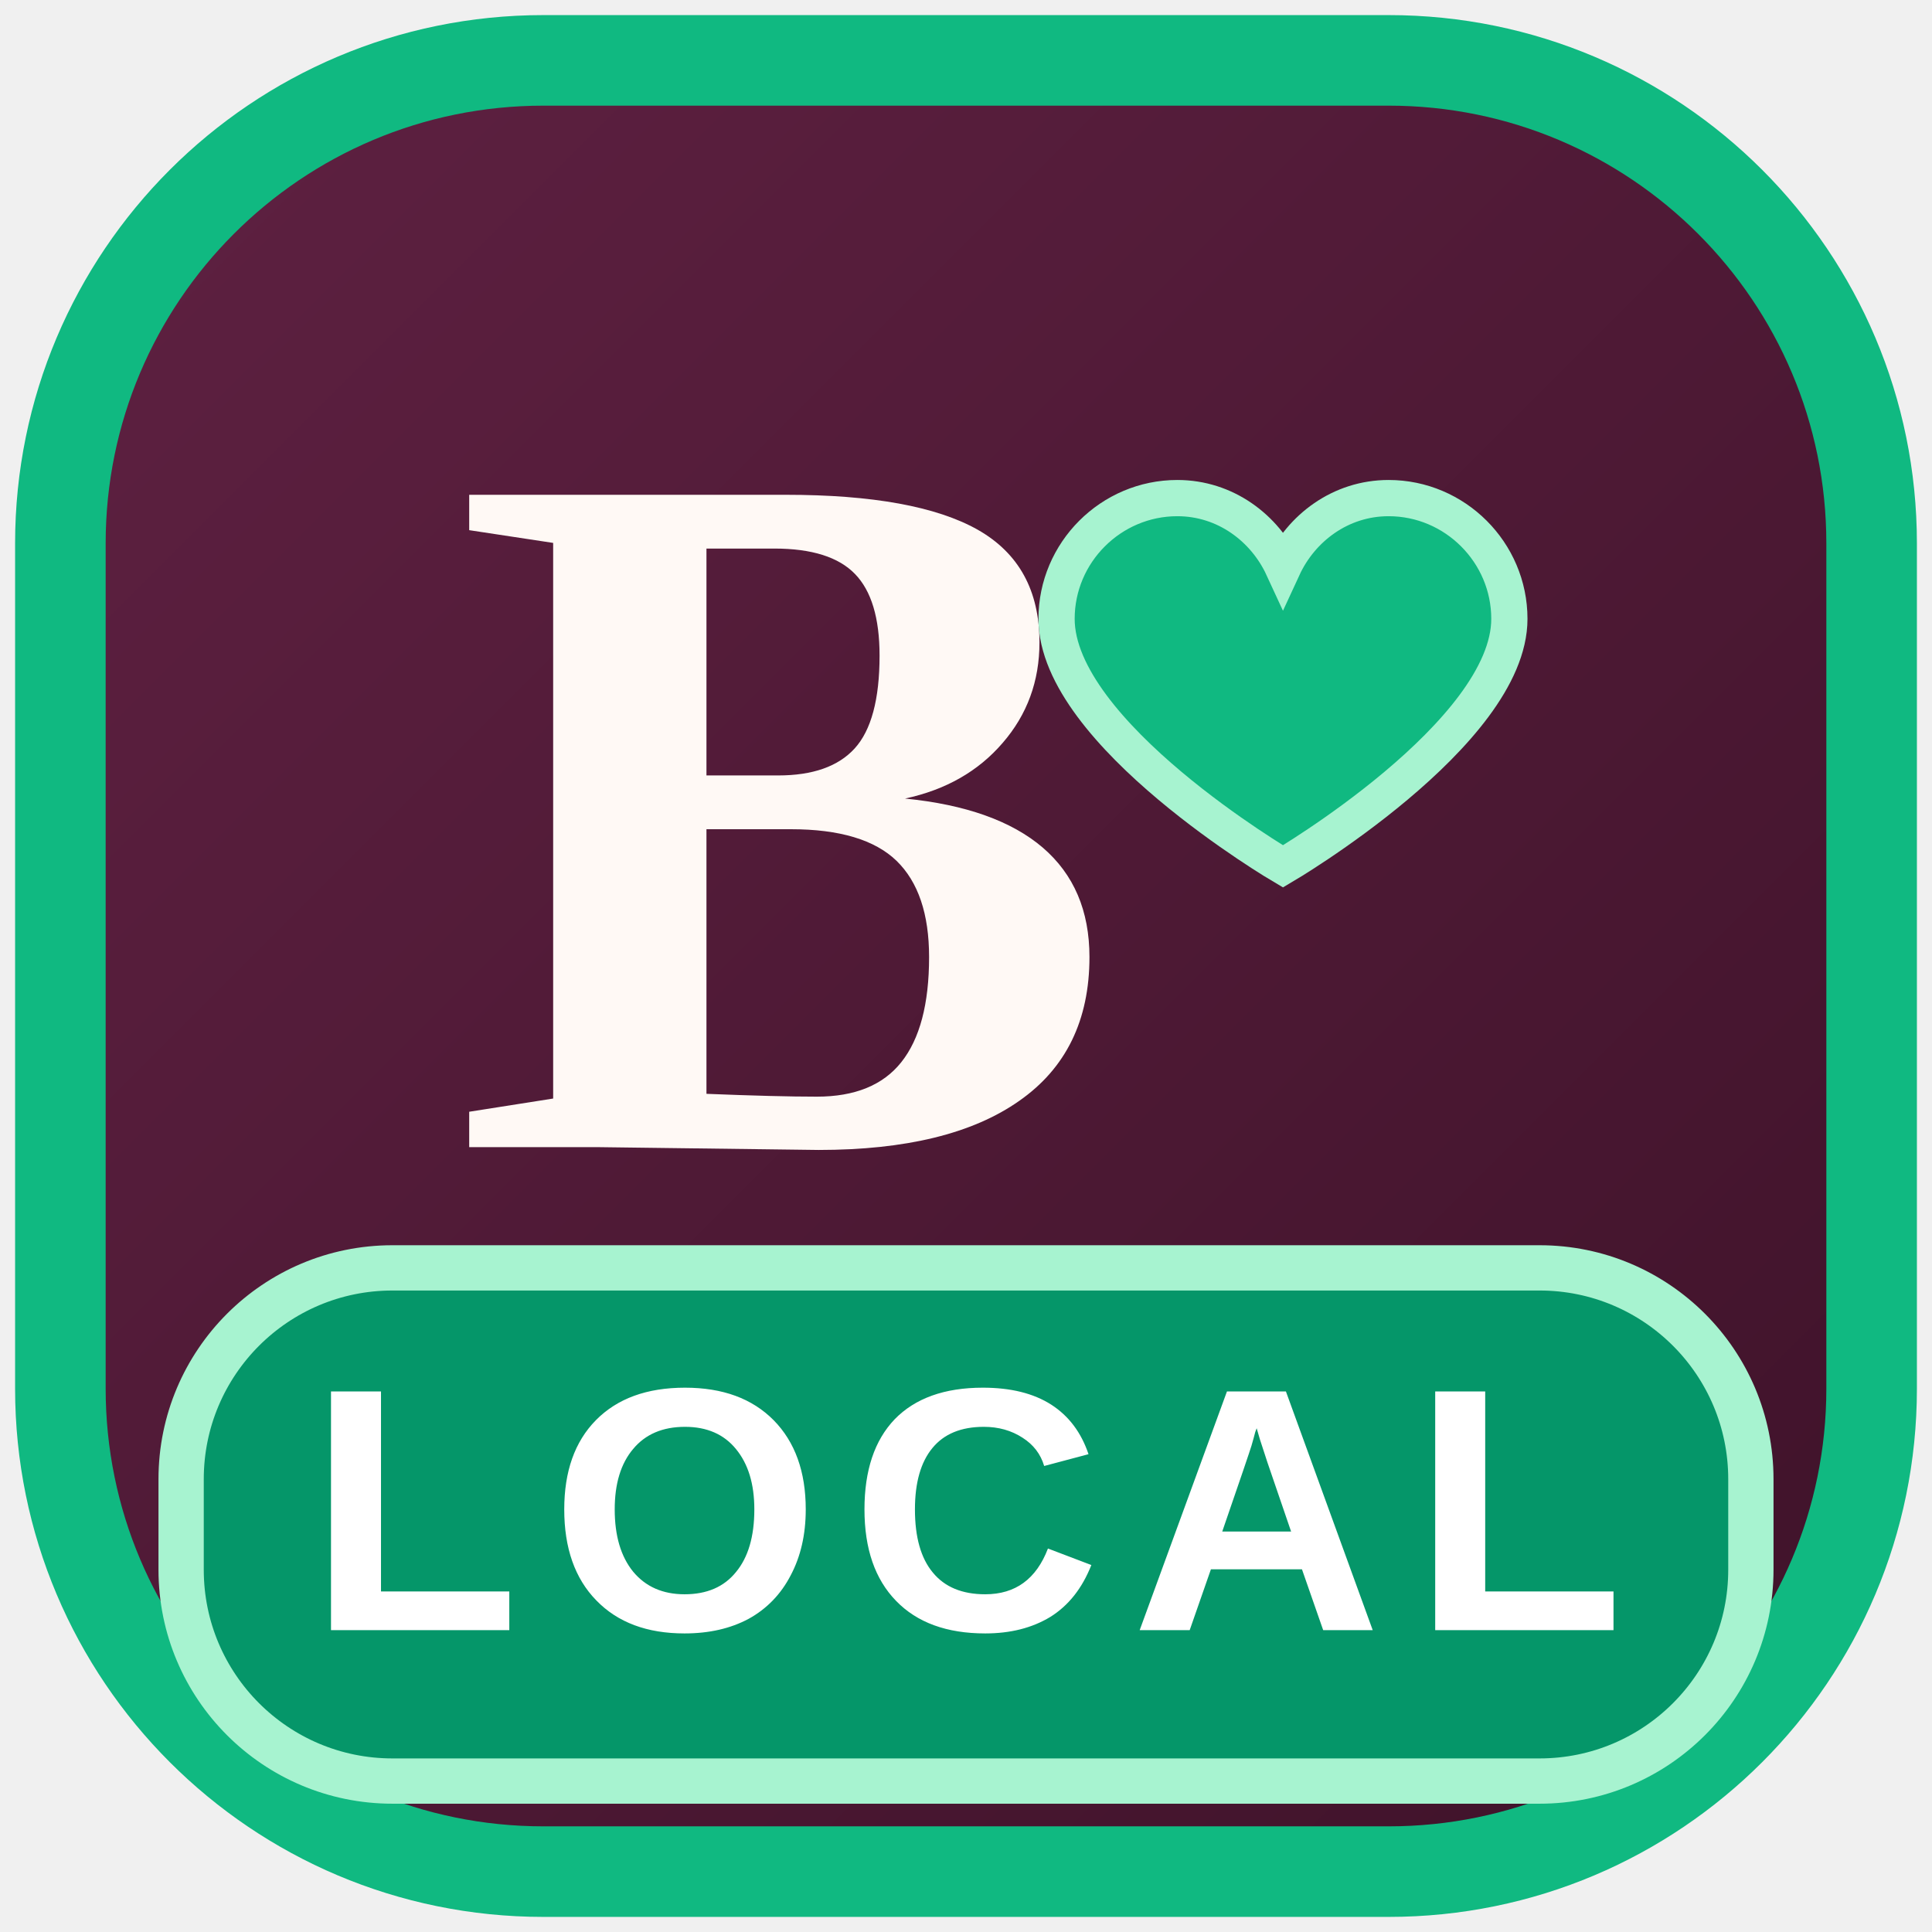
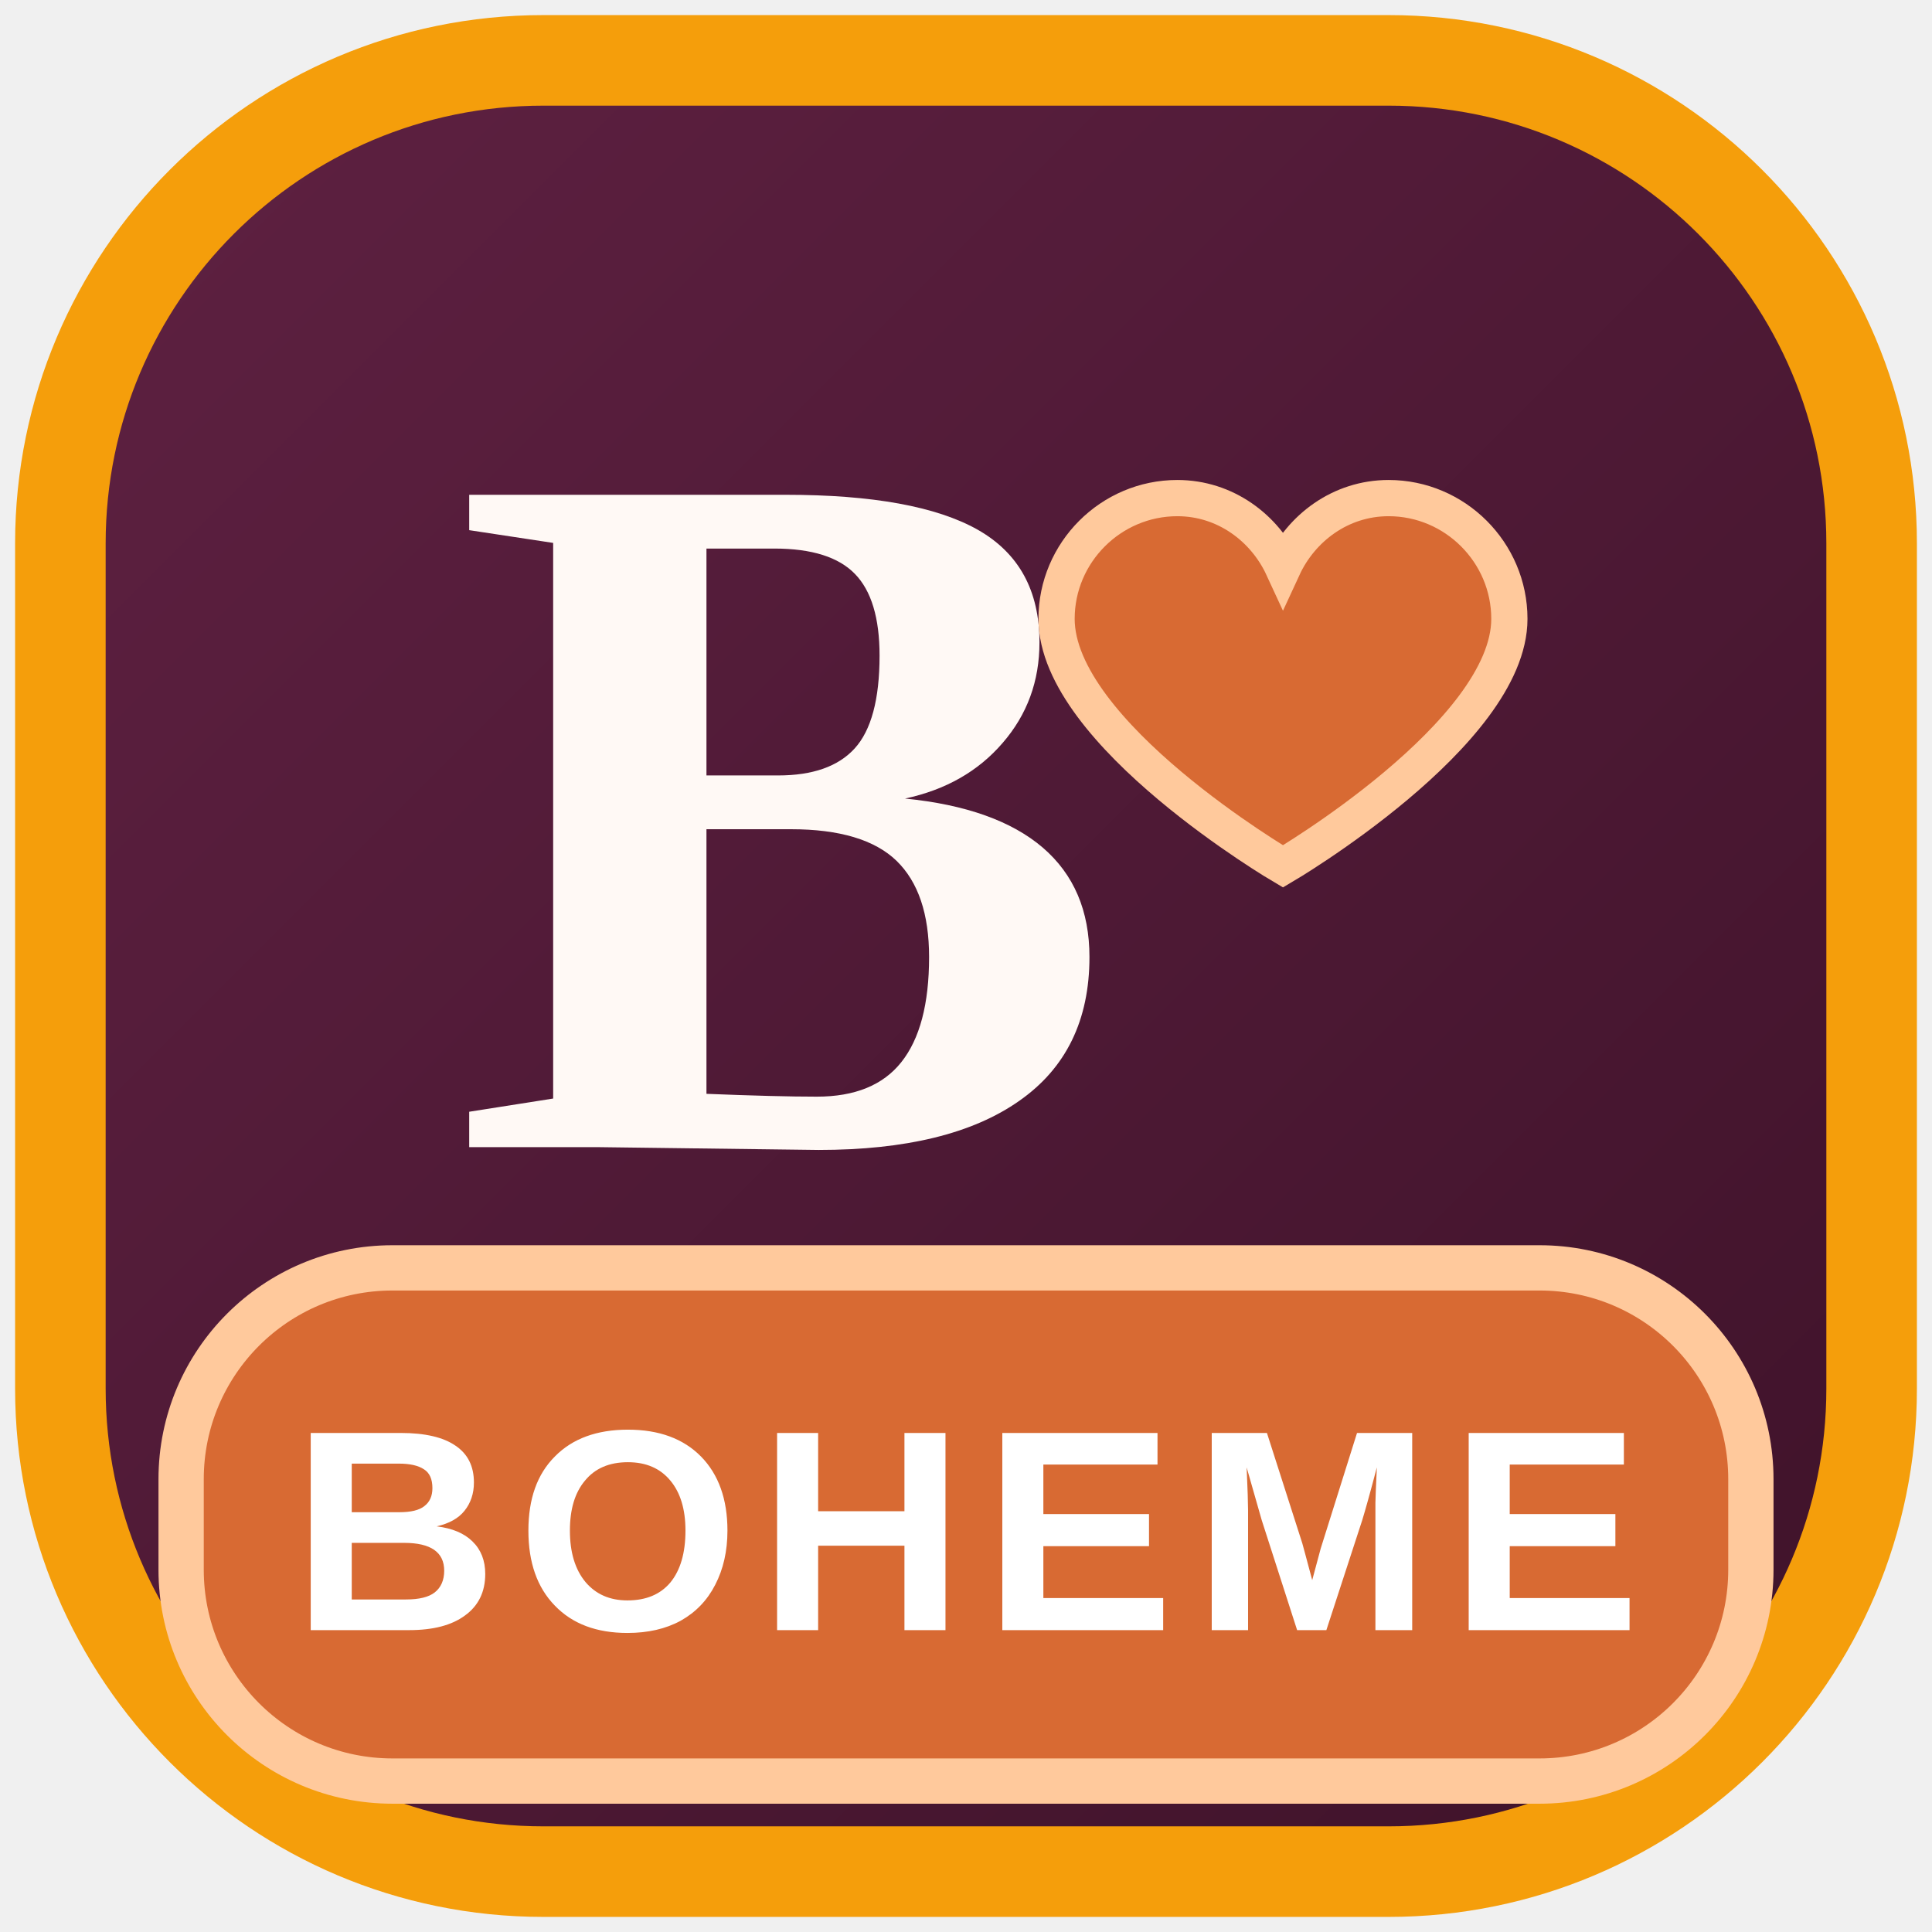
<svg xmlns="http://www.w3.org/2000/svg" viewBox="0 0 64 64" width="64" height="64">
  <defs>
-     <linearGradient id="bgLoc" x1="0%" y1="0%" x2="100%" y2="100%">
+     <linearGradient id="bgDev" x1="0%" y1="0%" x2="100%" y2="100%">
      <stop offset="0%" stop-color="#5F2142" />
      <stop offset="100%" stop-color="#3E1229" />
    </linearGradient>
  </defs>
-   <rect x="2" y="2" width="60" height="60" rx="16" fill="url(#bgLoc)" stroke="#10B981" stroke-width="3" />
+   <rect x="2" y="2" width="60" height="60" rx="16" fill="url(#bgDev)" stroke="#F59E0B" stroke-width="3" />
  <text x="26" y="38" text-anchor="middle" font-family="Georgia, 'Times New Roman', serif" font-weight="900" font-size="33" fill="#FFF9F5">B</text>
-   <path d="M46 16.5c-1.6 0-2.9 1-3.5 2.3-.6-1.3-1.9-2.3-3.5-2.3-2.2 0-4 1.8-4 4 0 3.8 7.5 8.2 7.5 8.2s7.5-4.4 7.5-8.2c0-2.2-1.8-4-4-4z" fill="#10B981" stroke="#A7F3D0" stroke-width="1.2" />
-   <rect x="6" y="42" width="52" height="17" rx="7" fill="#059669" stroke="#A7F3D0" stroke-width="1.5" />
-   <text x="32" y="54" text-anchor="middle" font-family="Arial, sans-serif" font-weight="900" font-size="11.5" letter-spacing="1" fill="#FFFFFF">LOCAL</text>
+   <path d="M46 16.5c-1.6 0-2.9 1-3.5 2.3-.6-1.3-1.9-2.3-3.5-2.3-2.2 0-4 1.8-4 4 0 3.8 7.5 8.2 7.5 8.2s7.5-4.4 7.5-8.2c0-2.2-1.8-4-4-4z" fill="#D86A33" stroke="#FFC99C" stroke-width="1.2" />
+   <rect x="6" y="42" width="52" height="17" rx="7" fill="#D86A33" stroke="#FFC99C" stroke-width="1.5" />
+   <text x="32" y="54" text-anchor="middle" font-family="Arial, sans-serif" font-weight="900" font-size="9.5" letter-spacing="0.6" fill="#FFFFFF">BOHEME</text>
</svg>
